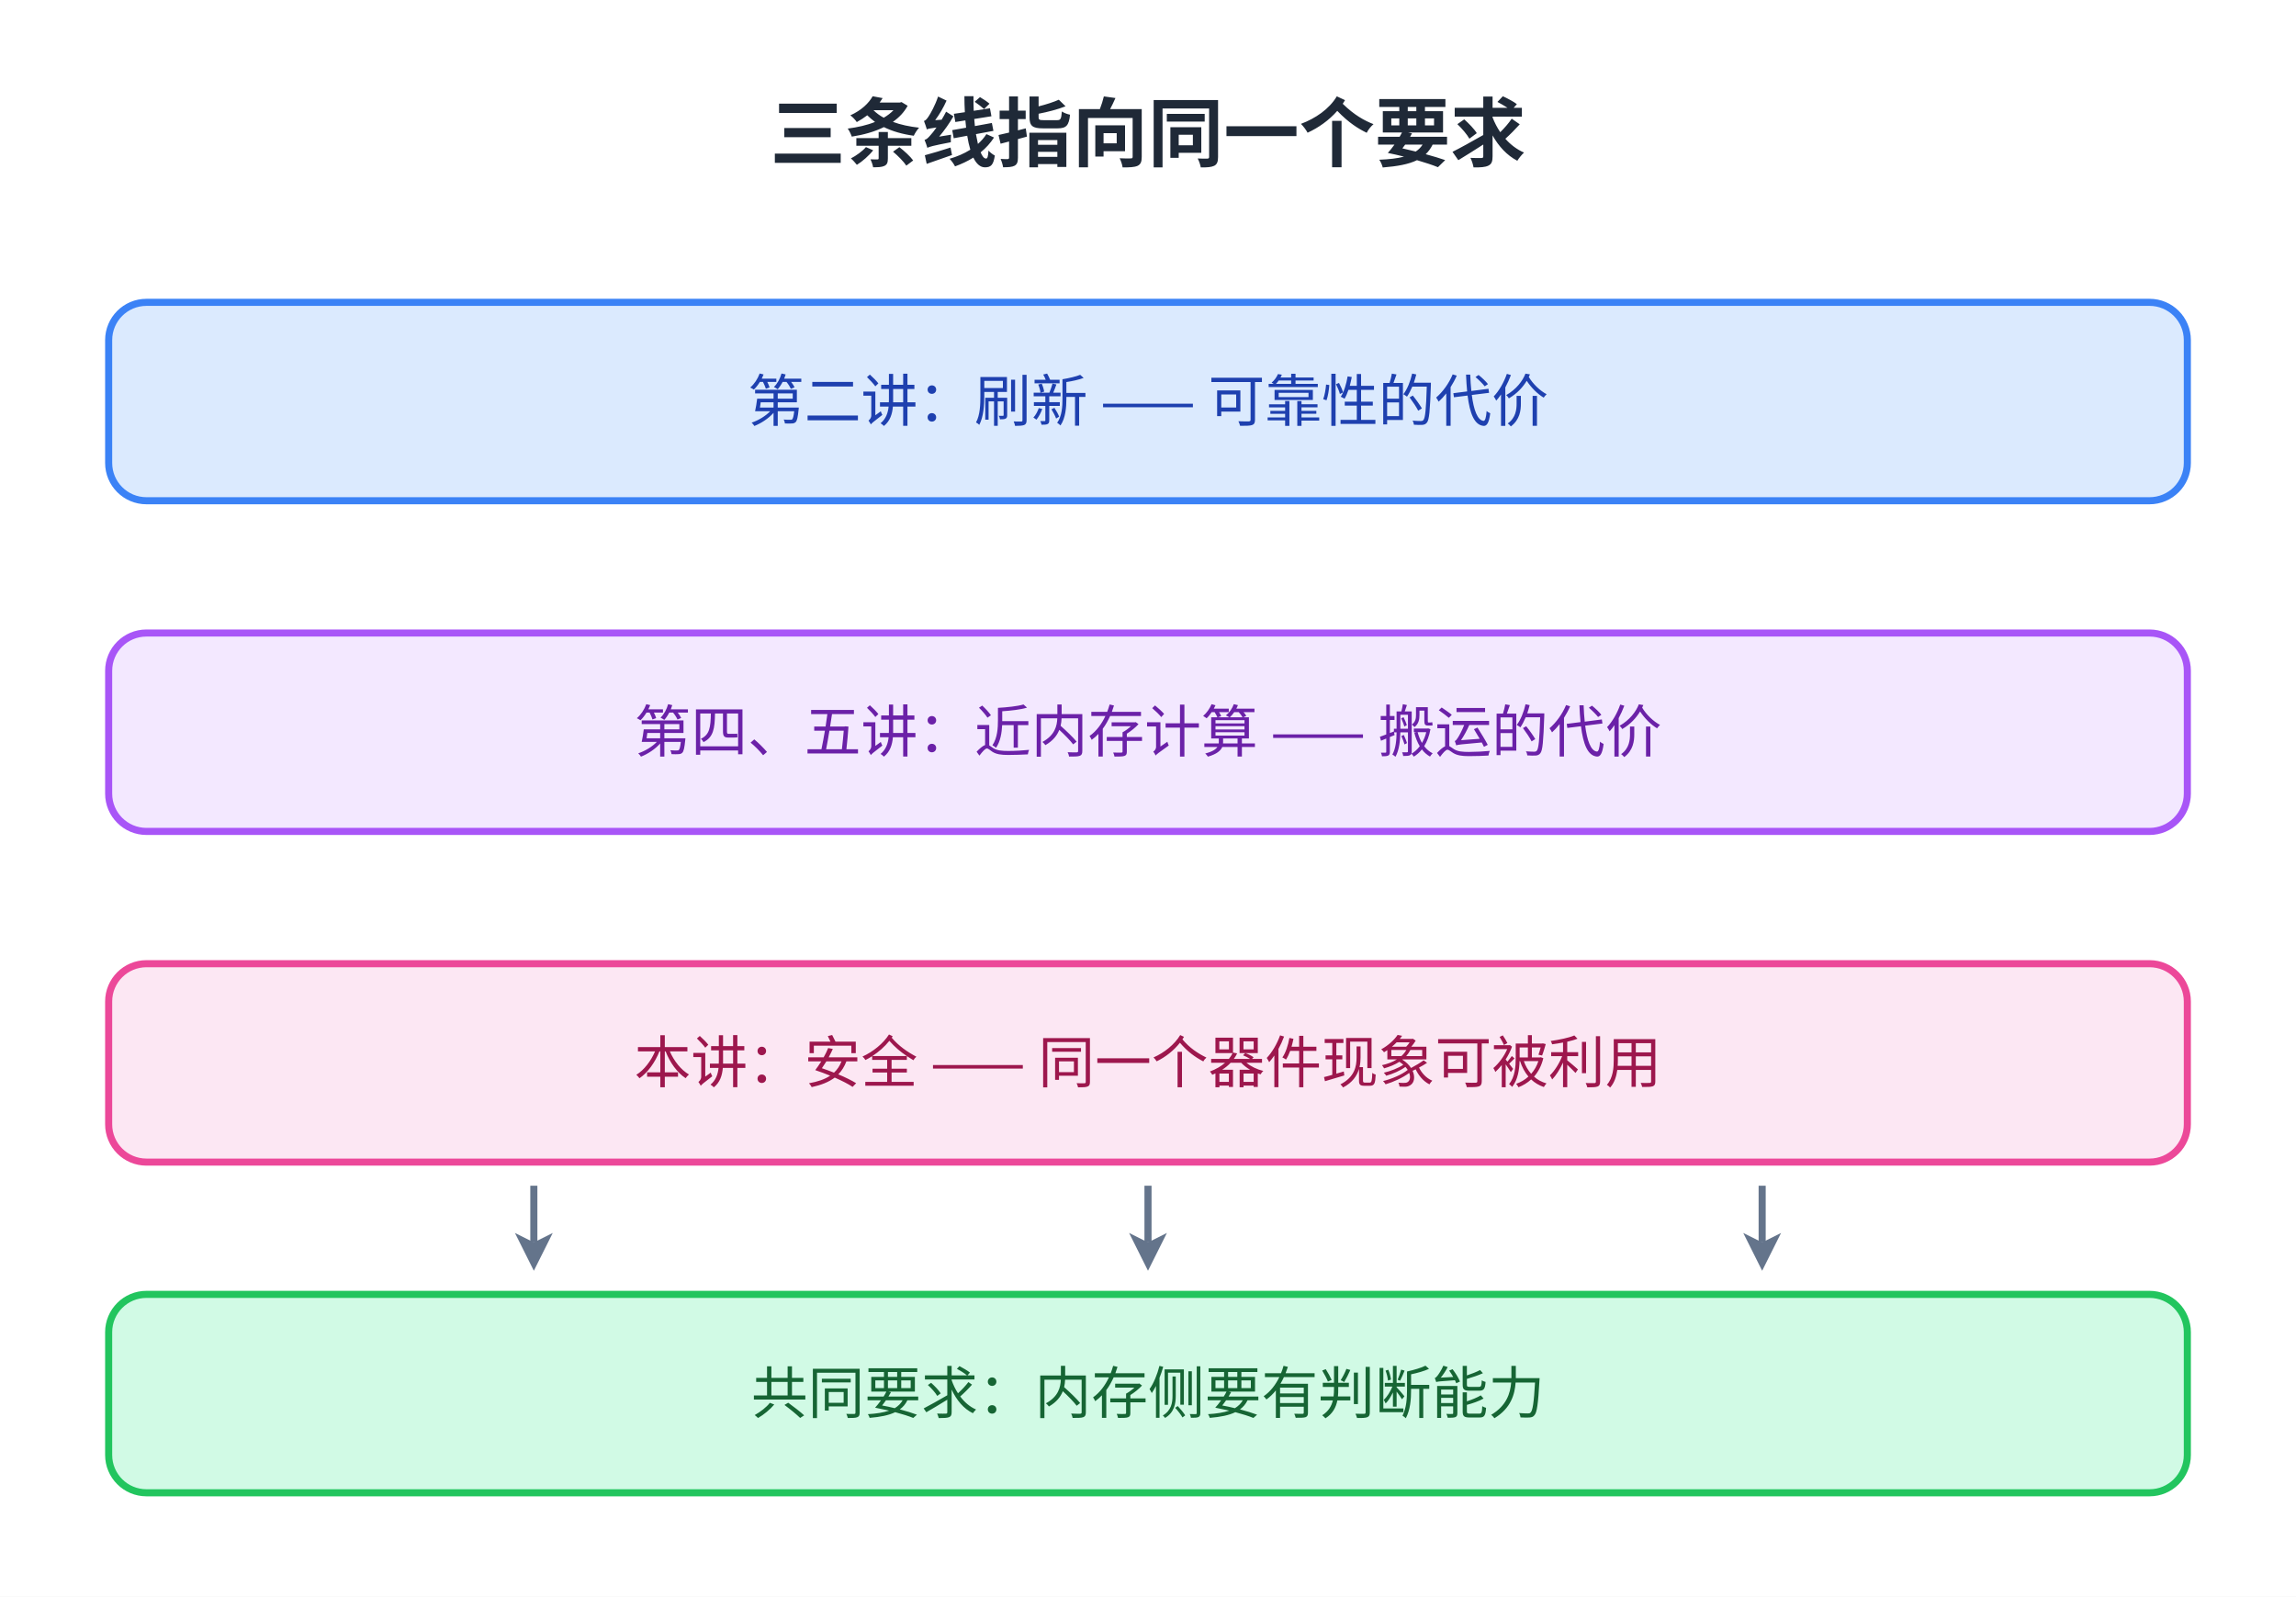
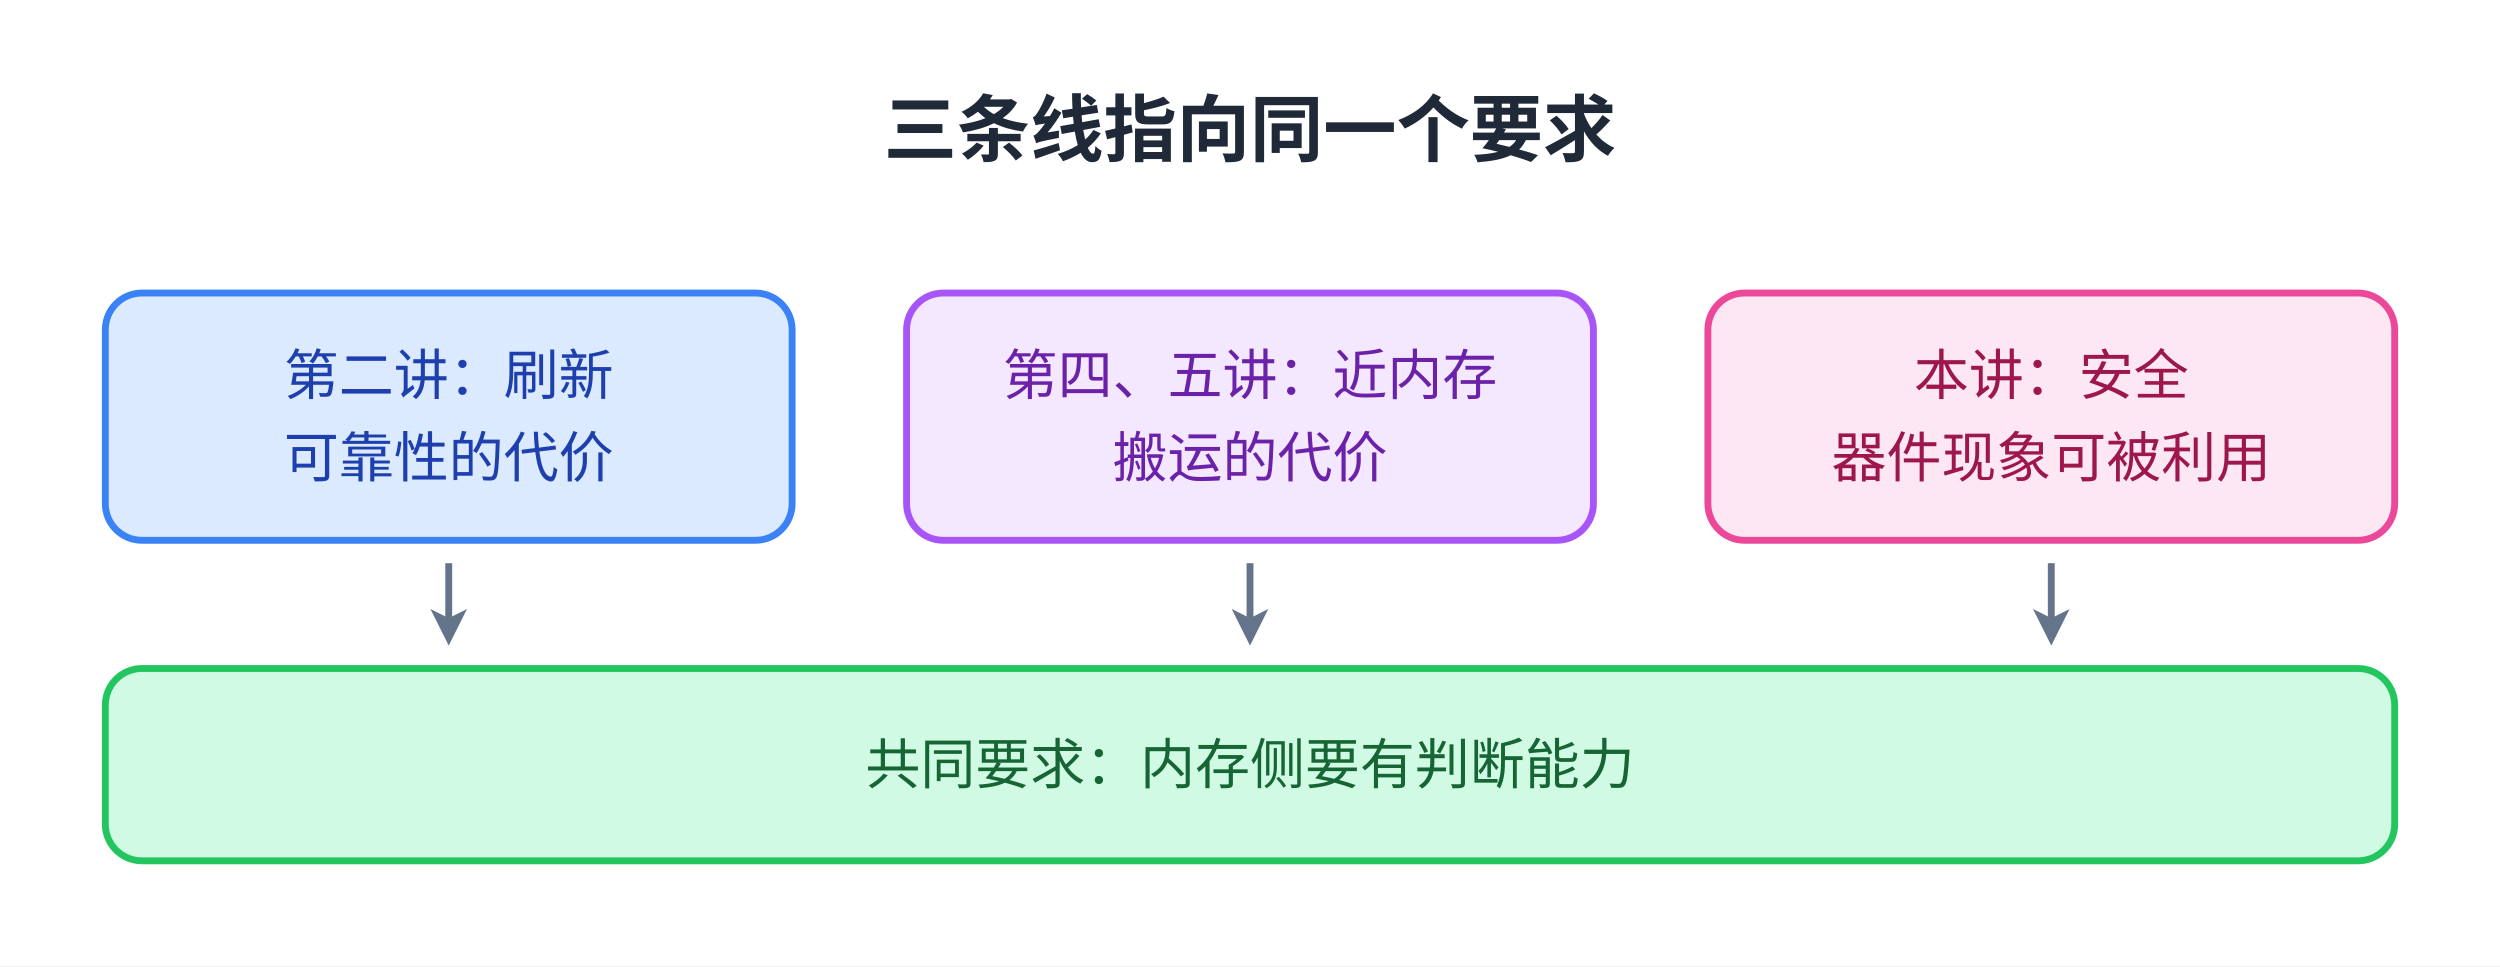
- <svg xmlns="http://www.w3.org/2000/svg" viewBox="0 0 486 338" width="486" height="338" role="img" aria-labelledby="fig-l7a-9-title fig-l7a-9-desc">
+ <svg xmlns="http://www.w3.org/2000/svg" viewBox="0 0 546 211" width="546" height="211" role="img" aria-labelledby="fig-l7a-9-title fig-l7a-9-desc">
  <defs>
    <style>
      text { font-family: 'PingFang SC', 'Microsoft YaHei', 'Noto Sans CJK SC', system-ui, sans-serif; }
    </style>
    <marker id="arrow" markerWidth="8" markerHeight="8" refX="2" refY="4" orient="auto" markerUnits="userSpaceOnUse">
      <path d="M0,0 L8,4 L0,8 L2,4 z" fill="#64748b" />
    </marker>
  </defs>
-   <rect x="0" y="0" width="486" height="338" fill="#ffffff" />
-   <text x="243" y="34" font-size="16" font-weight="600" fill="#1f2937" text-anchor="middle">三条线指向同一个要求</text>
-   <rect x="23" y="64" width="440" height="42" rx="8" fill="#dbeafe" stroke="#3b82f6" stroke-width="1.5" />
-   <text x="243" y="89.2" font-size="12" fill="#1e40af" text-anchor="middle">第二讲：刷新 —— 可靠性的代价</text>
-   <rect x="23" y="134" width="440" height="42" rx="8" fill="#f3e8ff" stroke="#a855f7" stroke-width="1.5" />
-   <text x="243" y="159.2" font-size="12" fill="#6b21a8" text-anchor="middle">第四、五讲：近内存计算 —— 搬运的代价</text>
-   <rect x="23" y="204" width="440" height="42" rx="8" fill="#fce7f3" stroke="#ec4899" stroke-width="1.5" />
-   <text x="243" y="229.2" font-size="12" fill="#9d174d" text-anchor="middle">本讲：安全 —— 同一个器件现象可被利用</text>
-   <path d="M113,251 L113,263" fill="none" stroke="#64748b" stroke-width="1.5" marker-end="url(#arrow)" />
-   <path d="M243,251 L243,263" fill="none" stroke="#64748b" stroke-width="1.5" marker-end="url(#arrow)" />
-   <path d="M373,251 L373,263" fill="none" stroke="#64748b" stroke-width="1.5" marker-end="url(#arrow)" />
-   <rect x="23" y="274" width="440" height="42" rx="8" fill="#d1fae5" stroke="#22c55e" stroke-width="1.5" />
-   <text x="243" y="299.2" font-size="12" fill="#166534" text-anchor="middle">共同要求：内存侧要有判断能力</text>
+   <rect x="0" y="0" width="546" height="211" fill="#ffffff" />
+   <text x="273" y="34" font-size="16" font-weight="600" fill="#1f2937" text-anchor="middle">三条线指向同一个要求</text>
+   <rect x="23" y="64" width="150" height="54" rx="8" fill="#dbeafe" stroke="#3b82f6" stroke-width="1.5" />
+   <text x="98" y="86.2" font-size="12" fill="#1e40af" text-anchor="middle">第二讲：刷新</text>
+   <text x="98" y="104.2" font-size="12" fill="#1e40af" text-anchor="middle">可靠性的代价</text>
+   <rect x="198" y="64" width="150" height="54" rx="8" fill="#f3e8ff" stroke="#a855f7" stroke-width="1.5" />
+   <text x="273" y="86.2" font-size="12" fill="#6b21a8" text-anchor="middle">第四、五讲：近内存</text>
+   <text x="273" y="104.2" font-size="12" fill="#6b21a8" text-anchor="middle">搬运的代价</text>
+   <rect x="373" y="64" width="150" height="54" rx="8" fill="#fce7f3" stroke="#ec4899" stroke-width="1.5" />
+   <text x="448" y="86.2" font-size="12" fill="#9d174d" text-anchor="middle">本讲：安全</text>
+   <text x="448" y="104.2" font-size="12" fill="#9d174d" text-anchor="middle">器件现象可被利用</text>
+   <path d="M98,123 L98,135" fill="none" stroke="#64748b" stroke-width="1.5" marker-end="url(#arrow)" />
+   <path d="M273,123 L273,135" fill="none" stroke="#64748b" stroke-width="1.5" marker-end="url(#arrow)" />
+   <path d="M448,123 L448,135" fill="none" stroke="#64748b" stroke-width="1.5" marker-end="url(#arrow)" />
+   <rect x="23" y="146" width="500" height="42" rx="8" fill="#d1fae5" stroke="#22c55e" stroke-width="1.5" />
+   <text x="273" y="171.2" font-size="12" fill="#166534" text-anchor="middle">共同要求：内存侧要有判断能力</text>
</svg>
